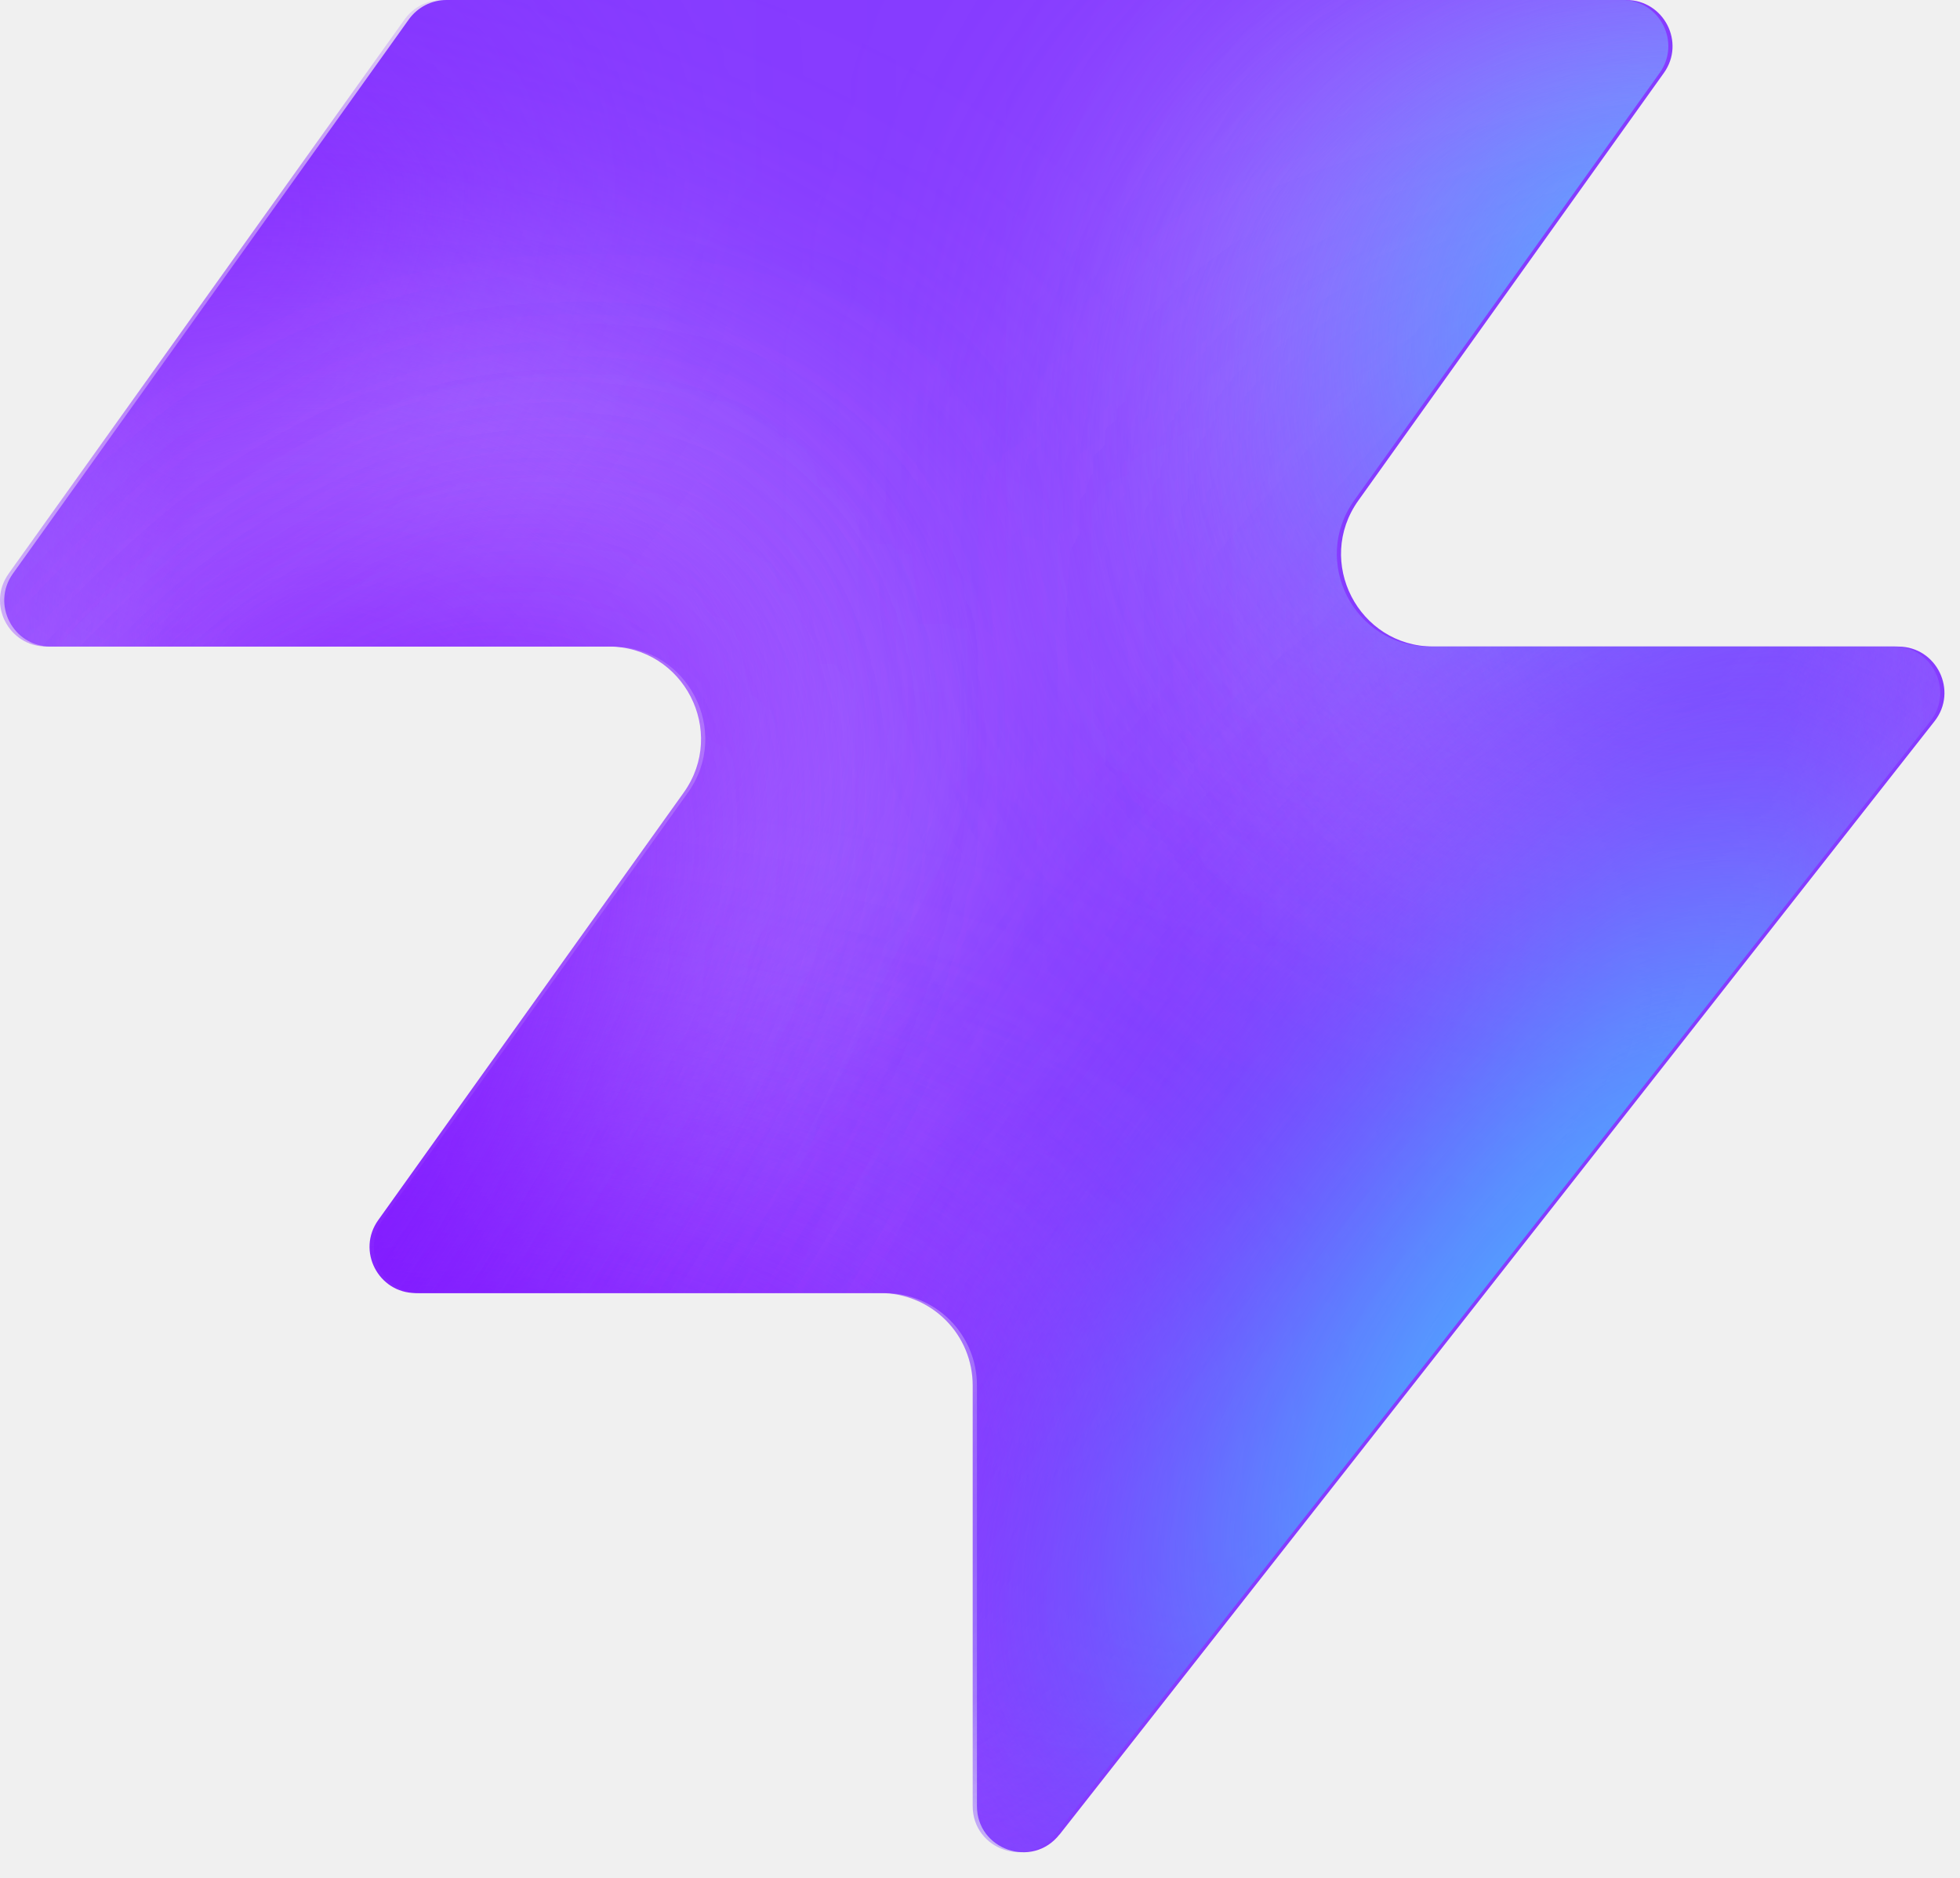
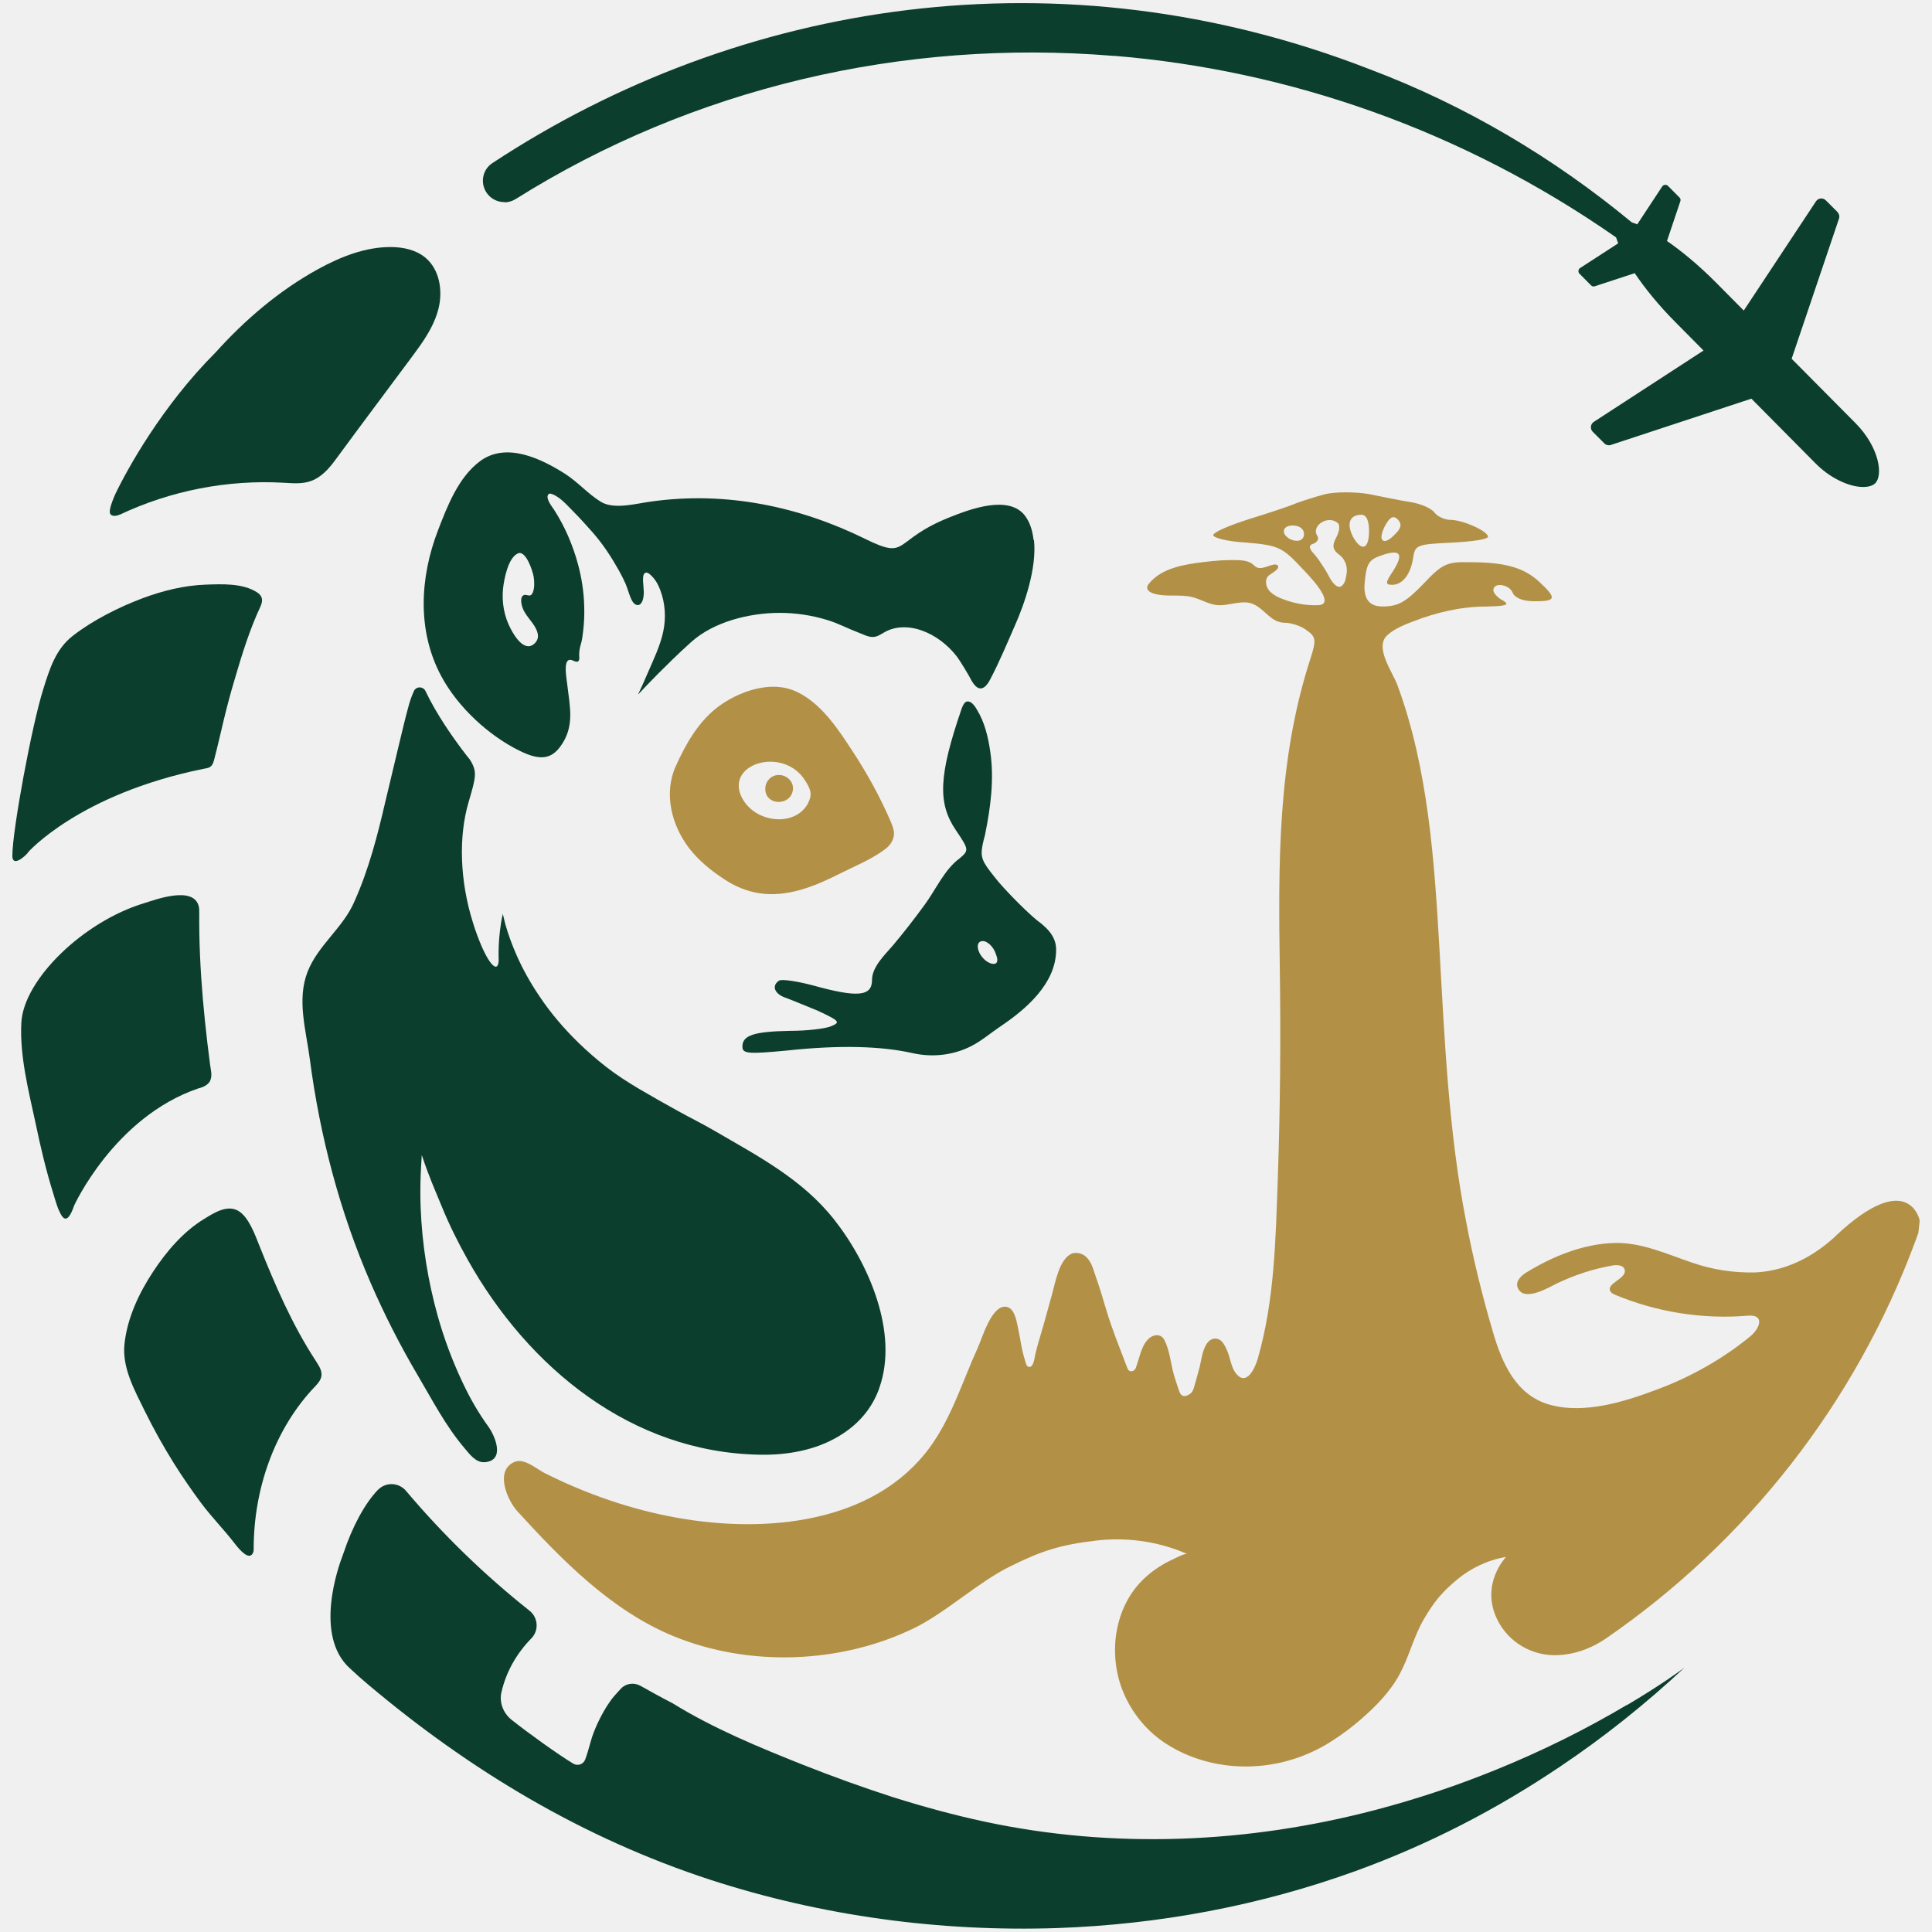
- <svg xmlns="http://www.w3.org/2000/svg" width="48" height="46" fill="none" viewBox="0 0 48 46">
-   <path fill="#863bff" d="M25.946 44.938c-.664.845-2.021.375-2.021-.698V33.937a2.26 2.26 0 0 0-2.262-2.262H10.287c-.92 0-1.456-1.04-.92-1.788l7.48-10.471c1.07-1.497 0-3.578-1.842-3.578H1.237c-.92 0-1.456-1.04-.92-1.788L10.013.474c.214-.297.556-.474.92-.474h28.894c.92 0 1.456 1.04.92 1.788l-7.48 10.471c-1.07 1.498 0 3.579 1.842 3.579h11.377c.943 0 1.473 1.088.89 1.83L25.947 44.94z" style="fill:#863bff;fill:color(display-p3 .525 .23 1);fill-opacity:1" />
-   <mask id="a" width="48" height="46" x="0" y="0" maskUnits="userSpaceOnUse" style="mask-type:alpha">
-     <path fill="#000" d="M25.842 44.938c-.664.844-2.021.375-2.021-.698V33.937a2.26 2.26 0 0 0-2.262-2.262H10.183c-.92 0-1.456-1.04-.92-1.788l7.48-10.471c1.07-1.498 0-3.579-1.842-3.579H1.133c-.92 0-1.456-1.04-.92-1.787L9.91.473c.214-.297.556-.474.92-.474h28.894c.92 0 1.456 1.04.92 1.788l-7.48 10.471c-1.07 1.498 0 3.578 1.842 3.578h11.377c.943 0 1.473 1.088.89 1.832L25.843 44.94z" style="fill:#000;fill-opacity:1" />
-   </mask>
-   <g mask="url(#a)">
-     <g filter="url(#b)">
-       <ellipse cx="5.508" cy="14.704" fill="#ede6ff" rx="5.508" ry="14.704" style="fill:#ede6ff;fill:color(display-p3 .927 .903 1);fill-opacity:1" transform="matrix(.00324 1 1 -.00324 -4.47 31.516)" />
-     </g>
-     <g filter="url(#c)">
-       <ellipse cx="10.399" cy="29.851" fill="#ede6ff" rx="10.399" ry="29.851" style="fill:#ede6ff;fill:color(display-p3 .927 .903 1);fill-opacity:1" transform="matrix(.00324 1 1 -.00324 -39.328 7.883)" />
-     </g>
-     <g filter="url(#d)">
-       <ellipse cx="5.508" cy="30.487" fill="#7e14ff" rx="5.508" ry="30.487" style="fill:#7e14ff;fill:color(display-p3 .492 .077 1);fill-opacity:1" transform="rotate(89.814 -25.913 -14.639)scale(1 -1)" />
-     </g>
-     <g filter="url(#e)">
-       <ellipse cx="5.508" cy="30.599" fill="#7e14ff" rx="5.508" ry="30.599" style="fill:#7e14ff;fill:color(display-p3 .492 .077 1);fill-opacity:1" transform="rotate(89.814 -32.644 -3.334)scale(1 -1)" />
-     </g>
-     <g filter="url(#f)">
-       <ellipse cx="5.508" cy="30.599" fill="#7e14ff" rx="5.508" ry="30.599" style="fill:#7e14ff;fill:color(display-p3 .492 .077 1);fill-opacity:1" transform="matrix(.00324 1 1 -.00324 -34.34 30.47)" />
-     </g>
-     <g filter="url(#g)">
-       <ellipse cx="14.072" cy="22.078" fill="#ede6ff" rx="14.072" ry="22.078" style="fill:#ede6ff;fill:color(display-p3 .927 .903 1);fill-opacity:1" transform="rotate(93.35 24.506 48.493)scale(-1 1)" />
-     </g>
-     <g filter="url(#h)">
-       <ellipse cx="3.47" cy="21.501" fill="#7e14ff" rx="3.47" ry="21.501" style="fill:#7e14ff;fill:color(display-p3 .492 .077 1);fill-opacity:1" transform="rotate(89.009 28.708 47.59)scale(-1 1)" />
-     </g>
-     <g filter="url(#i)">
-       <ellipse cx="3.47" cy="21.501" fill="#7e14ff" rx="3.47" ry="21.501" style="fill:#7e14ff;fill:color(display-p3 .492 .077 1);fill-opacity:1" transform="rotate(89.009 28.708 47.59)scale(-1 1)" />
-     </g>
-     <g filter="url(#j)">
-       <ellipse cx=".387" cy="8.972" fill="#7e14ff" rx="4.407" ry="29.108" style="fill:#7e14ff;fill:color(display-p3 .492 .077 1);fill-opacity:1" transform="rotate(39.51 .387 8.972)" />
-     </g>
-     <g filter="url(#k)">
-       <ellipse cx="47.523" cy="-6.092" fill="#7e14ff" rx="4.407" ry="29.108" style="fill:#7e14ff;fill:color(display-p3 .492 .077 1);fill-opacity:1" transform="rotate(37.892 47.523 -6.092)" />
-     </g>
-     <g filter="url(#l)">
-       <ellipse cx="41.412" cy="6.333" fill="#47bfff" rx="5.971" ry="9.665" style="fill:#47bfff;fill:color(display-p3 .28 .748 1);fill-opacity:1" transform="rotate(37.892 41.412 6.333)" />
-     </g>
-     <g filter="url(#m)">
-       <ellipse cx="-1.879" cy="38.332" fill="#7e14ff" rx="4.407" ry="29.108" style="fill:#7e14ff;fill:color(display-p3 .492 .077 1);fill-opacity:1" transform="rotate(37.892 -1.88 38.332)" />
-     </g>
-     <g filter="url(#n)">
-       <ellipse cx="-1.879" cy="38.332" fill="#7e14ff" rx="4.407" ry="29.108" style="fill:#7e14ff;fill:color(display-p3 .492 .077 1);fill-opacity:1" transform="rotate(37.892 -1.88 38.332)" />
-     </g>
-     <g filter="url(#o)">
-       <ellipse cx="35.651" cy="29.907" fill="#7e14ff" rx="4.407" ry="29.108" style="fill:#7e14ff;fill:color(display-p3 .492 .077 1);fill-opacity:1" transform="rotate(37.892 35.651 29.907)" />
-     </g>
-     <g filter="url(#p)">
-       <ellipse cx="38.418" cy="32.4" fill="#47bfff" rx="5.971" ry="15.297" style="fill:#47bfff;fill:color(display-p3 .28 .748 1);fill-opacity:1" transform="rotate(37.892 38.418 32.4)" />
-     </g>
+ <svg xmlns="http://www.w3.org/2000/svg" id="Design" viewBox="135 135 230 230">
+   <defs>
+     <style>
+       .cls-1 {
+         fill: #fff;
+       }
+ 
+       .cls-2 {
+         fill: #0c3e2e;
+       }
+ 
+       .cls-3 {
+         fill: #b29147;
+       }
+       @media (prefers-color-scheme: dark) {
+         .cls-2 {
+           fill: #fff;
+         }
+       }
+     </style>
+   </defs>
+   <path class="cls-3" d="M353.54,282.14c-2.18,2.03-4.82,3.58-7.76,4.12-.6,.12-1.22,.19-1.86,.22-2.55,.06-5.07-.33-7.46-1.16-3-1.01-5.99-2.42-9.23-2.35-3.75,.1-7.36,1.58-10.53,3.52-.56,.34-1.3,1.01-1.04,1.74,.66,1.88,3.69,.05,4.69-.44,2.08-1,4.31-1.73,6.58-2.13,.56-.1,1.3-.07,1.47,.45,.37,1.11-2.28,1.66-1.68,2.63,.12,.21,.34,.3,.55,.4,4.96,2.07,10.43,2.94,15.78,2.49,2.11-.18,1.45,1.52,.33,2.45-3.22,2.64-6.99,4.79-10.94,6.27-3.93,1.49-8.84,3.07-13.04,1.85-3.96-1.16-5.59-4.95-6.66-8.6-1.29-4.37-2.38-8.82-3.23-13.32-2.06-10.65-2.53-21.43-3.14-32.22-.61-10.53-1.33-21.53-5.01-31.5-.56-1.55-2.83-4.56-1.16-5.98,.85-.76,2.03-1.22,3.08-1.62,2.69-1.05,5.69-1.75,8.59-1.75,2.46-.06,2.91-.18,2.06-.72-.63-.3-1.15-.9-1.15-1.22,0-1.02,1.92-.71,2.31,.32,.26,.6,1.23,.99,2.58,.99,2.57,0,2.7-.32,.63-2.27-1.86-1.74-4.11-2.38-8.3-2.38-2.77-.07-3.3,.19-5.6,2.63-2.06,2.12-2.96,2.64-4.82,2.64q-2.33,0-2.13-2.7c.21-2.33,.45-2.84,1.92-3.35,2.34-.84,2.79-.26,1.49,1.8-.96,1.43-.96,1.67-.12,1.67,1.21,0,2.19-1.22,2.49-3.19,.22-1.57,.46-1.63,4.59-1.83,2.36-.12,4.32-.38,4.32-.71,0-.65-2.97-2-4.46-2-.65,0-1.55-.38-1.92-.89-.4-.52-1.68-1.04-2.83-1.23-1.16-.17-3.35-.63-4.96-.95-1.63-.28-3.93-.28-5.18,0-1.22,.32-2.8,.83-3.51,1.1-.72,.32-3.17,1.13-5.49,1.85-2.24,.71-4.24,1.52-4.36,1.92-.06,.32,1.67,.78,3.91,.9,3.87,.33,4.32,.54,6.76,3.17,.45,.48,4.19,4.22,1.79,4.29-1.52,.05-3.07-.26-4.5-.86-.5-.22-1.01-.51-1.35-.95-.33-.45-.45-1.1-.15-1.57,.18-.3,1.6-.89,1.21-1.36-.22-.26-.9,.02-1.17,.11-.43,.13-.91,.33-1.34,.11-.18-.1-.32-.24-.47-.37-.49-.39-1.13-.45-1.78-.48-1.35-.04-2.7,.06-4.04,.23-2.19,.27-4.99,.67-6.51,2.56-.11,.13-.22,.29-.22,.46-.01,.37,.37,.6,.71,.71,1.5,.49,3.16,.06,4.68,.45,.97,.24,1.86,.82,2.86,.94,1.47,.16,3.05-.71,4.4-.1,1.39,.61,2.07,2.21,3.76,2.21,.72,0,1.94,.38,2.58,.9,1.1,.76,1.16,1.16,.45,3.35-3.96,12.17-3.83,24.52-3.65,37.13,.12,8.25,.04,16.52-.24,24.77-.26,7.22-.38,14.44-2.38,21.44-.33,1.15-1.35,3.39-2.63,1.74-.58-.77-.65-1.9-1.07-2.79-.26-.55-.57-1.27-1.29-1.32-1.46-.09-1.69,2.4-1.94,3.4-.23,.85-.46,1.71-.71,2.55-.1,.34-.32,.6-.65,.76-.5,.26-.86,.13-1.05-.41-.23-.67-.47-1.36-.67-2.05-.35-1.29-.49-2.89-1.11-4.08-.44-.86-1.44-.67-2.01-.02-.76,.8-1,2.28-1.38,3.29-.01,.04-.02,.09-.06,.13-.1,.21-.27,.3-.5,.32-.22,0-.35-.13-.44-.33-.01-.04-.02-.06-.04-.1-.86-2.28-1.79-4.53-2.49-6.88-.39-1.33-.79-2.66-1.25-3.96-.33-.94-.54-1.99-1.45-2.58-.35-.22-.99-.33-1.38-.17-1.55,.63-2,3.55-2.4,4.93-.45,1.57-.85,3.16-1.33,4.73-.23,.73-.43,1.49-.62,2.24-.1,.35-.18,1.55-.69,1.6-.39,.06-.46-.5-.55-.77-.44-1.34-.57-2.72-.88-4.09-.16-.73-.38-2.02-1.23-2.27-1.83-.51-3.03,3.83-3.55,4.92-1.79,3.93-3.08,8.22-5.66,11.76-6.71,9.17-19.65,10.26-30.02,8.42-5.49-.97-10.87-2.83-15.86-5.34-.99-.5-2.44-1.85-3.63-1.3-2.34,1.06-.77,4.58,.38,5.84,5.29,5.8,11.18,11.82,18.55,14.86,9.01,3.72,19.97,3.33,28.74-.96,3.67-1.79,7.65-5.49,11.32-7.29,3.79-1.89,6.09-2.62,10.32-3.11,3.22-.38,7.1-.05,10.85,1.61-.29-.13-1.38,.46-1.63,.58-1.27,.56-2.45,1.33-3.47,2.28-3.67,3.42-4.41,9.16-2.5,13.67,.99,2.33,2.62,4.36,4.69,5.8,4.51,3.09,10.4,3.72,15.56,2.07,1.68-.54,3.28-1.3,4.75-2.28,1.11-.72,2.17-1.51,3.17-2.38,1.81-1.56,3.59-3.35,4.73-5.51,1.12-2.1,1.66-4.47,2.87-6.52,1.24-2.1,2.13-3.18,4.01-4.74,1.44-1.18,3.42-2.24,5.75-2.63,0,0-3.08,3.19-1.08,7.38,1.32,2.78,4.22,4.47,7.29,4.31,.23-.01,.48-.04,.72-.06,1.79-.21,3.48-.91,4.96-1.92,16.7-11.49,29.68-27.97,36.83-47.28,.13-.34,.26-.68,.37-1.04,.12-.95,.15-1.47,.15-1.47,0,0-1.29-6.31-10,1.86Zm-53.96-83.84c.04-.1,.09-.21,.13-.33,.05-.13,.12-.27,.2-.41,.57-1.04,.97-1.23,1.49-.72,.5,.51,.46,1.04-.39,1.82-.71,.74-1.23,.9-1.44,.62-.15-.15-.15-.49,.01-.97Zm-103.49,111.54h-.01s.01-.01,.01-.01h0Zm93.07-110.47c-.33-.07-.6-.18-.8-.32-.07-.06-.12-.11-.18-.16-.05-.05-.1-.1-.15-.15-.24-.3-.26-.65-.04-.88,.16-.18,.46-.3,.9-.3,.78,0,1.35,.39,1.35,1.02,0,.57-.45,.9-1.08,.78Zm5.79,5.12c-.07,.12-.15,.22-.23,.28-.26,.17-.57,.09-.9-.26-.22-.22-.45-.56-.67-1.02-.15-.27-.33-.58-.54-.91-.35-.56-.76-1.15-1.08-1.53-.6-.63-.73-.97-.47-1.18,.04-.04,.09-.07,.16-.1,.06-.02,.13-.05,.22-.07,.38-.19,.63-.6,.38-.9-.78-1.29,1.41-2.57,2.5-1.47,.1,.13,.13,.39,.09,.71-.05,.29-.16,.62-.34,.96-.11,.21-.19,.38-.24,.55-.05,.16-.09,.3-.09,.44,0,.15,.04,.28,.1,.41,.06,.13,.16,.27,.3,.39,.09,.09,.19,.17,.32,.27,.06,.05,.12,.1,.18,.16s.12,.12,.18,.19c.11,.13,.21,.28,.28,.45,.09,.16,.15,.34,.18,.52,.02,.09,.04,.18,.05,.28,.02,.24,.01,.5-.04,.77-.04,.23-.09,.45-.13,.62-.05,.18-.12,.33-.19,.45Zm1.1-5.64c-.76-1.49-.39-2.57,1.02-2.57,.6,0,.91,.69,.91,1.92,0,2.24-.91,2.52-1.94,.65Z" />
+   <path class="cls-2" d="M328.71,337.95c-4.97,2.95-10.19,5.53-15.56,7.71-4.71,1.92-9.52,3.53-14.42,4.81-15.15,3.98-31.12,4.68-46.48,1.4-3.65-.78-7.24-1.76-10.81-2.88h-.01c-3.66-1.18-7.28-2.49-10.85-3.9-5.22-2.08-10.66-4.32-15.49-7.31-1.3-.67-2.58-1.38-3.85-2.09-.75-.42-1.71-.3-2.3,.32-.24,.25-.5,.54-.81,.89-1.11,1.28-2.39,3.79-2.84,5.54-.21,.78-.42,1.48-.62,2.01-.21,.59-.9,.83-1.44,.5-1.9-1.16-5.3-3.6-7.34-5.22-.97-.78-1.47-2.04-1.2-3.25,.56-2.47,1.82-4.65,3.58-6.45,.91-.94,.79-2.46-.22-3.27-5.37-4.26-10.3-9.04-14.71-14.27-.86-1.02-2.39-1.08-3.32-.15h-.01c-1.61,1.67-3.09,4.47-4.11,7.54,0,0-.04,.08-.08,.22-.56,1.44-3.45,9.6,.81,13.49,.73,.69,1.48,1.35,2.23,1.98,12.12,10.22,25.58,18.28,40.72,23.22,13.26,4.31,27.35,6.21,41.29,5.74,12.11-.42,24.15-2.67,35.54-6.8,8.61-3.12,16.76-7.32,24.33-12.43,5.22-3.5,10.15-7.44,14.77-11.75-.53,.38-2.9,2.12-6.76,4.4Zm-151.93-4.43s-.03-.01-.03-.03c.01,0,.03,.01,.03,.01h0Z" />
+   <path class="cls-3" d="M176.79,333.53h0s-.01-.03-.03-.03c0,.01,.01,.01,.03,.03Z" />
+   <path class="cls-2" d="M195.08,159.09c.46-.01,.93-.15,1.32-.4,21.1-13.25,46.13-19.09,71.13-17.04,.05,0,.11,.01,.16,0,20.69,1.71,41.37,8.82,59.7,21.61,0,0,0,0,0,0,.07,.21,.16,.46,.25,.71l-4.52,2.93c-.25,.15-.28,.5-.08,.69l1.37,1.38c.12,.12,.29,.17,.45,.11l4.75-1.56c1.19,1.77,2.81,3.79,4.88,5.87l3.31,3.34-13.06,8.49c-.4,.26-.47,.83-.13,1.18l1.38,1.38c.2,.21,.51,.28,.78,.19l16.73-5.51,7.6,7.67c.82,.83,1.7,1.47,2.53,1.91,2.06,1.12,3.93,1.17,4.61,.49,.96-.95,.5-4.28-2.35-7.16l-7.6-7.66,5.64-16.69c.09-.28,.01-.57-.19-.79l-1.37-1.37c-.35-.35-.92-.3-1.19,.12l-8.59,12.99-3.31-3.34c-2.07-2.08-4.08-3.73-5.83-4.94l1.59-4.73c.06-.16,.02-.33-.1-.45l-1.37-1.38c-.19-.19-.53-.16-.69,.07l-2.97,4.51c-.24-.1-.45-.17-.66-.24h0s-.01-.02-.03-.03c-9.28-7.67-19.78-13.91-31.17-18.2-36.77-14.32-75-8.21-104.44,11.18-1.24,.81-1.49,2.54-.56,3.69,.5,.63,1.28,.97,2.04,.95Z" />
+   <path class="cls-2" d="M158.58,264.58c.43-.1,.84-.25,1.17-.56,.08-.08,.15-.16,.21-.25,.17-.28,.21-.6,.2-.93-.02-.4-.12-.81-.16-1.17-.11-.86-.22-1.72-.32-2.58-.2-1.72-.38-3.43-.53-5.16-.29-3.41-.46-6.83-.43-10.26,0-.26,0-.53-.06-.78-.62-2.44-4.98-.85-6.46-.38-7.28,2.18-14.4,9.11-14.66,14.25-.21,3.93,.87,8.13,1.69,11.93,.59,2.84,1.26,5.68,2.13,8.45,.25,.82,.49,1.75,.93,2.5,.48,.81,.9,.36,1.24-.37,.11-.22,.2-.49,.29-.74,0,0,4.78-10.53,14.77-13.95h0Z" />
+   <polygon class="cls-3" points="196.1 309.83 196.1 309.85 196.08 309.83 196.1 309.83" />
+   <path class="cls-2" d="M138.33,236.47s6.07-6.93,20.88-9.94c.4-.08,.79-.09,1.04-.47,.13-.2,.2-.45,.26-.68,.41-1.57,.76-3.15,1.14-4.72,.39-1.62,.82-3.23,1.3-4.83,.85-2.9,1.76-5.85,3.04-8.59,.18-.39,.26-.74,.17-1.05-.07-.24-.23-.45-.52-.65-1.71-1.13-4.21-1.01-6.16-.94-2.54,.09-5.05,.71-7.43,1.59-2.84,1.06-5.98,2.63-8.38,4.5-2.05,1.59-2.78,3.98-3.52,6.36-1.35,4.24-3.68,16.8-3.68,19.83,0,1.43,1.55,.03,1.88-.4Z" />
+   <path class="cls-2" d="M149.26,196.27c6.05-2.86,12.82-4.18,19.5-3.8,1.1,.06,2.23,.17,3.27-.21,1.24-.45,2.15-1.49,2.91-2.53,.94-1.27,1.88-2.55,2.82-3.82,2.04-2.74,4.08-5.49,6.13-8.23,.4-.54,.81-1.09,1.2-1.65,.9-1.3,1.69-2.67,2.09-4.2,.57-2.18,.17-4.77-1.58-6.19-1.12-.91-2.61-1.22-4.05-1.23-3.04-.02-5.98,1.15-8.65,2.61-4.63,2.54-8.7,6.01-12.25,9.95h0c-6.32,6.32-10.5,13.85-11.98,16.97-.48,1.15-.57,1.54-.6,1.91-.05,.67,.68,.65,1.19,.41Z" />
+   <path class="cls-2" d="M172.61,297.03c-2.8-4.26-4.86-9.04-6.74-13.76-.5-1.25-1.28-3.45-2.54-4.14-1.33-.74-2.9,.29-4.01,.97-2.49,1.51-4.49,3.86-6.08,6.27-1.69,2.56-3.09,5.53-3.42,8.62-.31,2.82,1.21,5.53,2.41,7.98,1.06,2.15,2.23,4.25,3.5,6.28,1.01,1.6,2.08,3.16,3.21,4.68,1.24,1.66,2.7,3.14,3.96,4.77,.81,1.06,1.75,1.98,2.18,1.24,.11-.17,.12-.38,.12-.58,0-7.02,2.44-14.24,7.35-19.35,.39-.41,.7-.82,.73-1.33,0-.17-.02-.35-.08-.55-.13-.39-.36-.74-.58-1.08Z" />
+   <path class="cls-3" d="M196.08,309.83h.01s0,0,0,0h-.01Z" />
+   <path class="cls-1" d="M196.08,309.83h.01s0,0,0,0h-.01Z" />
+   <g>
+     <path class="cls-3" d="M241.39,233.88c-.07-.4-.22-.78-.38-1.15-1.28-2.93-2.83-5.76-4.6-8.43-1.61-2.46-3.37-5.14-5.99-6.65-.71-.41-1.49-.7-2.31-.82-2.74-.41-5.87,.91-7.88,2.51-2.18,1.75-3.64,4.32-4.8,6.91-1.43,3.2-.49,6.95,1.56,9.66,1.16,1.53,2.66,2.74,4.26,3.78,1.23,.82,2.63,1.41,4.1,1.64,3.36,.53,6.65-.82,9.58-2.3,1.78-.9,3.93-1.76,5.51-2.99,.63-.49,1.07-1.23,.98-2.05-.01-.04-.01-.08-.03-.12Zm-10.23-3.19c-1.56,2.83-6.44,2.3-7.92-.9-1.74-3.86,4.69-5.82,7.39-2.19,.97,1.41,1.1,1.98,.53,3.09Z" />
+     <path class="cls-3" d="M229.4,229c.1-.97-.76-1.76-1.71-1.74-.87,.02-1.52,.68-1.58,1.53-.11,1.7,1.85,2.11,2.8,1.22,.26-.24,.44-.58,.49-1.01Z" />
+     <path class="cls-2" d="M258.5,244.6c-1.2-.98-3.27-3.04-4.61-4.59-1.63-2.01-2.12-2.62-2.01-3.81,.05-.45,.16-.99,.36-1.72,.03-.05,.03-.08,.03-.13,.66-3.23,1.11-6.62,.61-9.92-.24-1.68-.67-3.48-1.57-4.93-.21-.37-.57-.93-1.02-.99-.44-.08-.63,.44-.78,.77-2.78,8.06-2.9,11.34-.71,14.56,1.56,2.31,1.56,2.39,.45,3.34-1.8,1.3-2.88,3.79-4.18,5.54-1.2,1.65-2.46,3.27-3.77,4.83-.94,1.1-2.49,2.54-2.49,4.12,0,1.93-1.67,2.13-6.99,.65-1.96-.52-3.74-.78-4.07-.58-.9,.58-.58,1.53,.66,2,.57,.19,2.37,.95,3.98,1.6,2.51,1.18,2.7,1.35,1.6,1.81-.71,.32-2.95,.57-4.94,.57-4.31,.08-5.67,.53-5.67,1.88,0,.85,.73,.9,5.34,.46,6.25-.67,11.2-.53,14.95,.32,2.33,.52,4.8,.25,6.93-.83,1.28-.65,2.35-1.59,3.53-2.38,2.99-2.01,6.6-5.08,6.6-9.1,0-1.28-.65-2.31-2.21-3.46Zm-5.53,5.1c-1.43-.48-2.18-2.67-.95-2.67,.5,0,1.26,.67,1.53,1.53,.4,.97,.09,1.34-.58,1.14Z" />
+     <path class="cls-2" d="M258.04,199.26c-.12-1.08-.42-2.06-1-2.84-1.92-2.58-6.62-.78-8.96,.15-6.95,2.76-4.81,5.18-10.09,2.58-7.68-3.78-16.42-5.72-25.49-4.44-1.72,.22-4.36,.99-5.95,.04-1.53-.93-2.74-2.35-4.26-3.33-2.84-1.8-6.99-3.85-10.14-1.52-2.59,1.93-3.89,5.34-5.01,8.24-2.16,5.62-2.51,11.98,.41,17.39,1.96,3.65,5.62,7.05,9.35,8.87,2.27,1.11,3.66,1.04,4.8-.52,1.75-2.38,1.14-4.69,.82-7.47-.04-.48-.52-2.82,.32-2.86,.2-.01,.37,.09,.56,.17,.45,.17,.59-.05,.56-.48-.04-.53,.03-1.03,.18-1.52,.17-.54,.22-1.1,.29-1.65,.11-.95,.15-1.9,.12-2.87-.04-1.71-.3-3.41-.75-5.06-.61-2.26-1.56-4.47-2.83-6.44-.24-.37-1.04-1.34-.71-1.82,.13-.17,.3-.12,.49-.05,.99,.37,1.86,1.43,2.59,2.15,.77,.78,1.49,1.59,2.22,2.41,1.2,1.36,2.22,2.92,3.11,4.51,.29,.52,.57,1.06,.81,1.61,.21,.52,.36,1.06,.57,1.59,.15,.36,.41,.95,.89,.93,.45-.01,.63-.66,.67-1.02,.12-.79-.13-1.59-.04-2.38,.03-.13,.05-.26,.15-.36,.26-.28,.63,.08,.82,.26,.5,.49,.82,1.06,1.06,1.71,.59,1.55,.7,3.27,.37,4.88-.36,1.78-1.23,3.52-1.94,5.18-.34,.81-.7,1.6-1.08,2.39,0,0,1.78-1.92,3.98-4.05l.08-.08c.73-.71,1.51-1.44,2.29-2.14,2.7-2.42,6.91-3.44,10.43-3.46,1.94-.01,3.89,.28,5.75,.85,1.27,.38,2.46,1.02,3.7,1.49,.56,.2,1.1,.53,1.71,.53s1.04-.38,1.56-.65c.36-.19,.75-.32,1.14-.4,.82-.17,1.68-.12,2.49,.08,1.67,.42,3.19,1.44,4.34,2.71,.29,.32,.56,.66,.79,1.02,.37,.57,.74,1.16,1.08,1.76,.26,.45,.48,.98,.87,1.34,.74,.7,1.38-.13,1.72-.81,1.1-2.09,2-4.26,2.95-6.43,1.1-2.47,2.63-6.81,2.26-10.18Zm-59.28,12.22c-1.2,1.35-2.47-.66-2.97-1.64-.78-1.47-1.07-3.15-.9-4.8,.12-1.08,.59-3.65,1.77-4.16,.94-.41,1.76,2.08,1.88,2.83,.08,.57,.11,1.3-.12,1.84-.3,.7-.75,.07-1.14,.34-.38,.26-.21,1.02-.11,1.36,.3,.94,1.12,1.64,1.57,2.47,.3,.57,.5,1.22,.01,1.76Z" />
+     <path class="cls-2" d="M239.68,300.25c-.8,2.25-2.32,4.23-4.81,5.72-2.79,1.68-6.14,2.27-9.4,2.21-15.29-.26-27.58-10.35-34.8-23.23-1.13-2.02-2.17-4.1-3.05-6.25-1.03-2.51-1.52-3.54-2.41-6.2-.04,.56-.13,2.27-.13,2.45-.05,1.28-.05,2.58,0,3.86,.17,4.34,.86,8.65,2.02,12.82,.75,2.67,1.72,5.29,2.9,7.8,.9,1.93,1.9,3.7,3.15,5.42,.82,1.16,2,4.01-.42,4.22-1.08,.09-1.81-.94-2.43-1.67-2.25-2.64-3.85-5.76-5.61-8.74-2.06-3.5-3.91-7.13-5.53-10.85-3.7-8.51-6.08-17.56-7.28-26.75-.44-3.38-1.57-7.05-.26-10.38,1.24-3.17,4.26-5.25,5.58-8.38,1.71-3.82,2.74-7.83,3.68-11.89,1.03-4.24,2.18-9.27,2.7-11.13,.19-.77,.44-1.45,.69-2,.27-.6,1.12-.59,1.39,0,.65,1.38,1.46,2.74,2.25,3.96,1.47,2.26,2.84,3.97,3.03,4.19,.9,1.44,.73,2.04-.15,5.04-1.23,4.16-1.03,9.44,.49,14.29,.16,.54,.34,1.07,.54,1.6,1.22,3.32,2.45,4.69,2.55,2.99,0-.07-.15-2.7,.49-5.57,0,.11,.05,.24,.07,.3,.07,.33,.16,.66,.24,.99,.34,1.2,.78,2.38,1.28,3.53,.75,1.73,1.68,3.38,2.74,4.96,1.36,2.04,2.96,3.91,4.72,5.62,1.03,1,2.12,1.94,3.25,2.83,1.28,.99,2.6,1.84,3.99,2.66,1.48,.86,2.97,1.72,4.47,2.54,1.47,.82,2.99,1.56,4.44,2.41,5.22,3.04,10.46,5.76,14.27,10.6,4.06,5.16,7.69,13.43,5.35,20.01Z" />
  </g>
-   <defs>
-     <filter id="b" width="60.045" height="41.654" x="-19.77" y="16.149" color-interpolation-filters="sRGB" filterUnits="userSpaceOnUse">
-       <feFlood flood-opacity="0" result="BackgroundImageFix" />
-       <feBlend in="SourceGraphic" in2="BackgroundImageFix" result="shape" />
-       <feGaussianBlur result="effect1_foregroundBlur_2002_17158" stdDeviation="7.659" />
-     </filter>
-     <filter id="c" width="90.34" height="51.437" x="-54.613" y="-7.533" color-interpolation-filters="sRGB" filterUnits="userSpaceOnUse">
-       <feFlood flood-opacity="0" result="BackgroundImageFix" />
-       <feBlend in="SourceGraphic" in2="BackgroundImageFix" result="shape" />
-       <feGaussianBlur result="effect1_foregroundBlur_2002_17158" stdDeviation="7.659" />
-     </filter>
-     <filter id="d" width="79.355" height="29.4" x="-49.64" y="2.03" color-interpolation-filters="sRGB" filterUnits="userSpaceOnUse">
-       <feFlood flood-opacity="0" result="BackgroundImageFix" />
-       <feBlend in="SourceGraphic" in2="BackgroundImageFix" result="shape" />
-       <feGaussianBlur result="effect1_foregroundBlur_2002_17158" stdDeviation="4.596" />
-     </filter>
-     <filter id="e" width="79.579" height="29.4" x="-45.045" y="20.029" color-interpolation-filters="sRGB" filterUnits="userSpaceOnUse">
-       <feFlood flood-opacity="0" result="BackgroundImageFix" />
-       <feBlend in="SourceGraphic" in2="BackgroundImageFix" result="shape" />
-       <feGaussianBlur result="effect1_foregroundBlur_2002_17158" stdDeviation="4.596" />
-     </filter>
-     <filter id="f" width="79.579" height="29.4" x="-43.513" y="21.178" color-interpolation-filters="sRGB" filterUnits="userSpaceOnUse">
-       <feFlood flood-opacity="0" result="BackgroundImageFix" />
-       <feBlend in="SourceGraphic" in2="BackgroundImageFix" result="shape" />
-       <feGaussianBlur result="effect1_foregroundBlur_2002_17158" stdDeviation="4.596" />
-     </filter>
-     <filter id="g" width="74.749" height="58.852" x="15.756" y="-17.901" color-interpolation-filters="sRGB" filterUnits="userSpaceOnUse">
-       <feFlood flood-opacity="0" result="BackgroundImageFix" />
-       <feBlend in="SourceGraphic" in2="BackgroundImageFix" result="shape" />
-       <feGaussianBlur result="effect1_foregroundBlur_2002_17158" stdDeviation="7.659" />
-     </filter>
-     <filter id="h" width="61.377" height="25.362" x="23.548" y="2.284" color-interpolation-filters="sRGB" filterUnits="userSpaceOnUse">
-       <feFlood flood-opacity="0" result="BackgroundImageFix" />
-       <feBlend in="SourceGraphic" in2="BackgroundImageFix" result="shape" />
-       <feGaussianBlur result="effect1_foregroundBlur_2002_17158" stdDeviation="4.596" />
-     </filter>
-     <filter id="i" width="61.377" height="25.362" x="23.548" y="2.284" color-interpolation-filters="sRGB" filterUnits="userSpaceOnUse">
-       <feFlood flood-opacity="0" result="BackgroundImageFix" />
-       <feBlend in="SourceGraphic" in2="BackgroundImageFix" result="shape" />
-       <feGaussianBlur result="effect1_foregroundBlur_2002_17158" stdDeviation="4.596" />
-     </filter>
-     <filter id="j" width="56.045" height="63.649" x="-27.636" y="-22.853" color-interpolation-filters="sRGB" filterUnits="userSpaceOnUse">
-       <feFlood flood-opacity="0" result="BackgroundImageFix" />
-       <feBlend in="SourceGraphic" in2="BackgroundImageFix" result="shape" />
-       <feGaussianBlur result="effect1_foregroundBlur_2002_17158" stdDeviation="4.596" />
-     </filter>
-     <filter id="k" width="54.814" height="64.646" x="20.116" y="-38.415" color-interpolation-filters="sRGB" filterUnits="userSpaceOnUse">
-       <feFlood flood-opacity="0" result="BackgroundImageFix" />
-       <feBlend in="SourceGraphic" in2="BackgroundImageFix" result="shape" />
-       <feGaussianBlur result="effect1_foregroundBlur_2002_17158" stdDeviation="4.596" />
-     </filter>
-     <filter id="l" width="33.541" height="35.313" x="24.641" y="-11.323" color-interpolation-filters="sRGB" filterUnits="userSpaceOnUse">
-       <feFlood flood-opacity="0" result="BackgroundImageFix" />
-       <feBlend in="SourceGraphic" in2="BackgroundImageFix" result="shape" />
-       <feGaussianBlur result="effect1_foregroundBlur_2002_17158" stdDeviation="4.596" />
-     </filter>
-     <filter id="m" width="54.814" height="64.646" x="-29.286" y="6.009" color-interpolation-filters="sRGB" filterUnits="userSpaceOnUse">
-       <feFlood flood-opacity="0" result="BackgroundImageFix" />
-       <feBlend in="SourceGraphic" in2="BackgroundImageFix" result="shape" />
-       <feGaussianBlur result="effect1_foregroundBlur_2002_17158" stdDeviation="4.596" />
-     </filter>
-     <filter id="n" width="54.814" height="64.646" x="-29.286" y="6.009" color-interpolation-filters="sRGB" filterUnits="userSpaceOnUse">
-       <feFlood flood-opacity="0" result="BackgroundImageFix" />
-       <feBlend in="SourceGraphic" in2="BackgroundImageFix" result="shape" />
-       <feGaussianBlur result="effect1_foregroundBlur_2002_17158" stdDeviation="4.596" />
-     </filter>
-     <filter id="o" width="54.814" height="64.646" x="8.244" y="-2.416" color-interpolation-filters="sRGB" filterUnits="userSpaceOnUse">
-       <feFlood flood-opacity="0" result="BackgroundImageFix" />
-       <feBlend in="SourceGraphic" in2="BackgroundImageFix" result="shape" />
-       <feGaussianBlur result="effect1_foregroundBlur_2002_17158" stdDeviation="4.596" />
-     </filter>
-     <filter id="p" width="39.409" height="43.623" x="18.713" y="10.588" color-interpolation-filters="sRGB" filterUnits="userSpaceOnUse">
-       <feFlood flood-opacity="0" result="BackgroundImageFix" />
-       <feBlend in="SourceGraphic" in2="BackgroundImageFix" result="shape" />
-       <feGaussianBlur result="effect1_foregroundBlur_2002_17158" stdDeviation="4.596" />
-     </filter>
-   </defs>
</svg>
